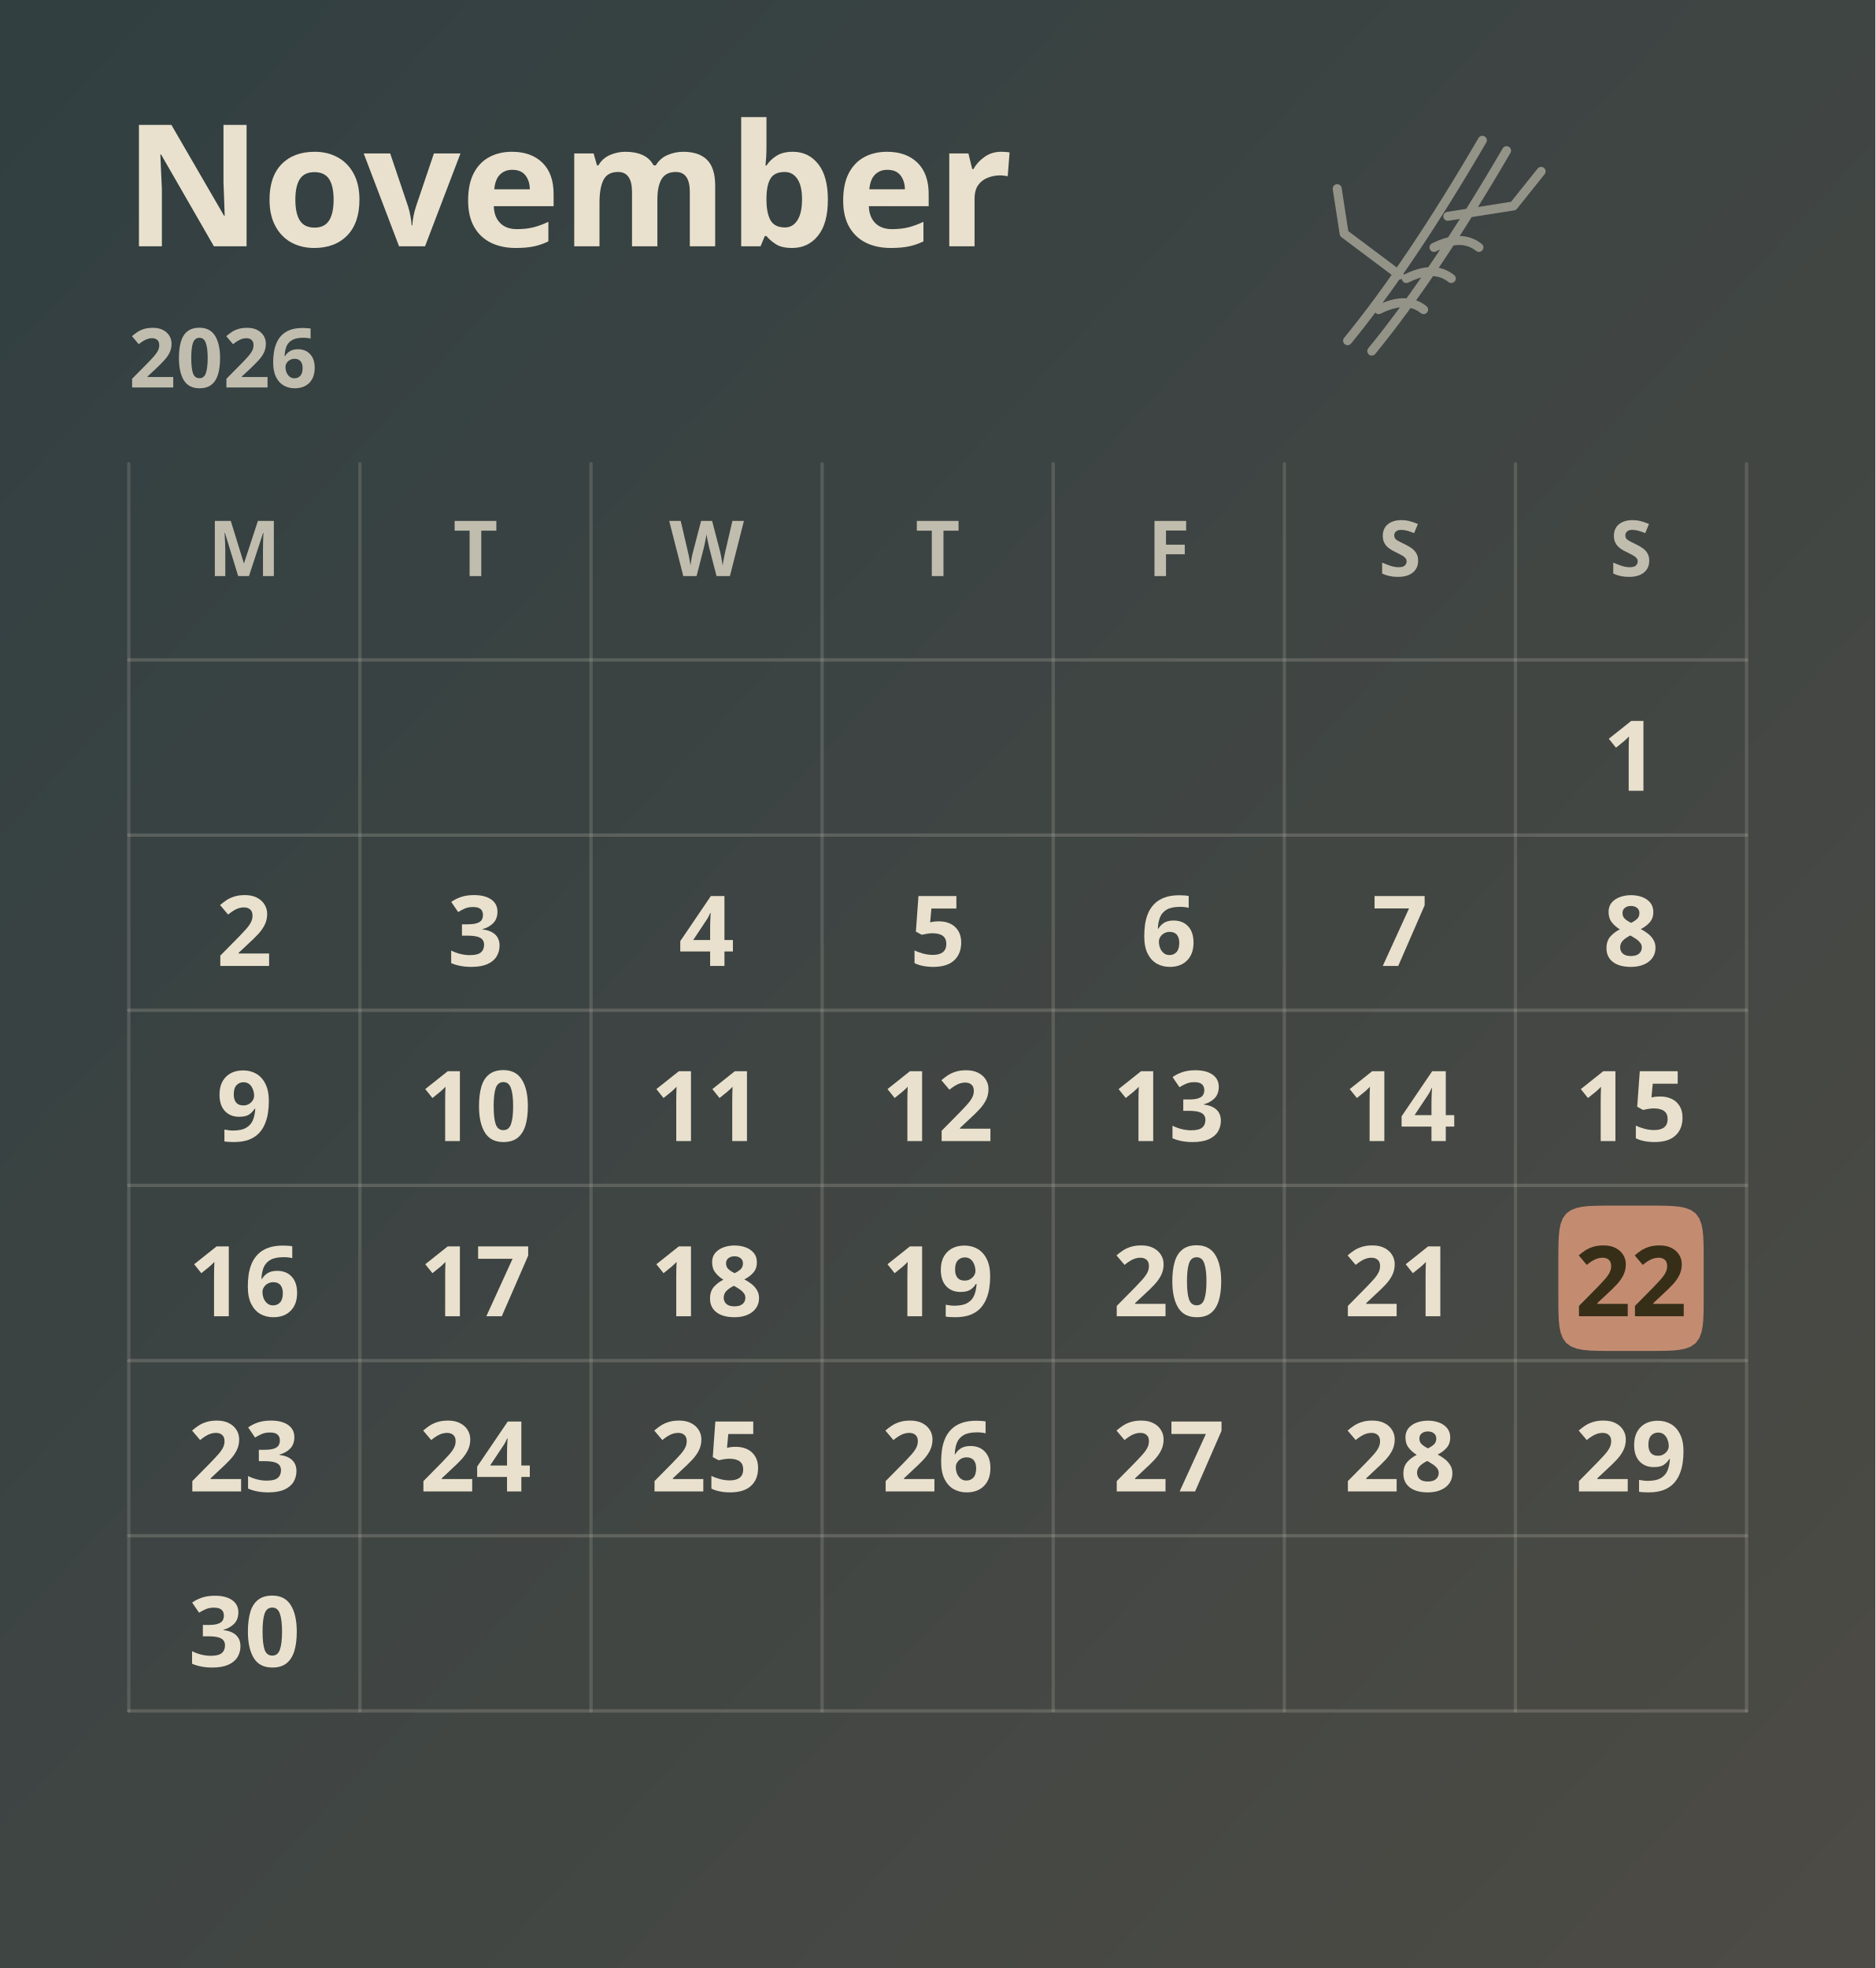
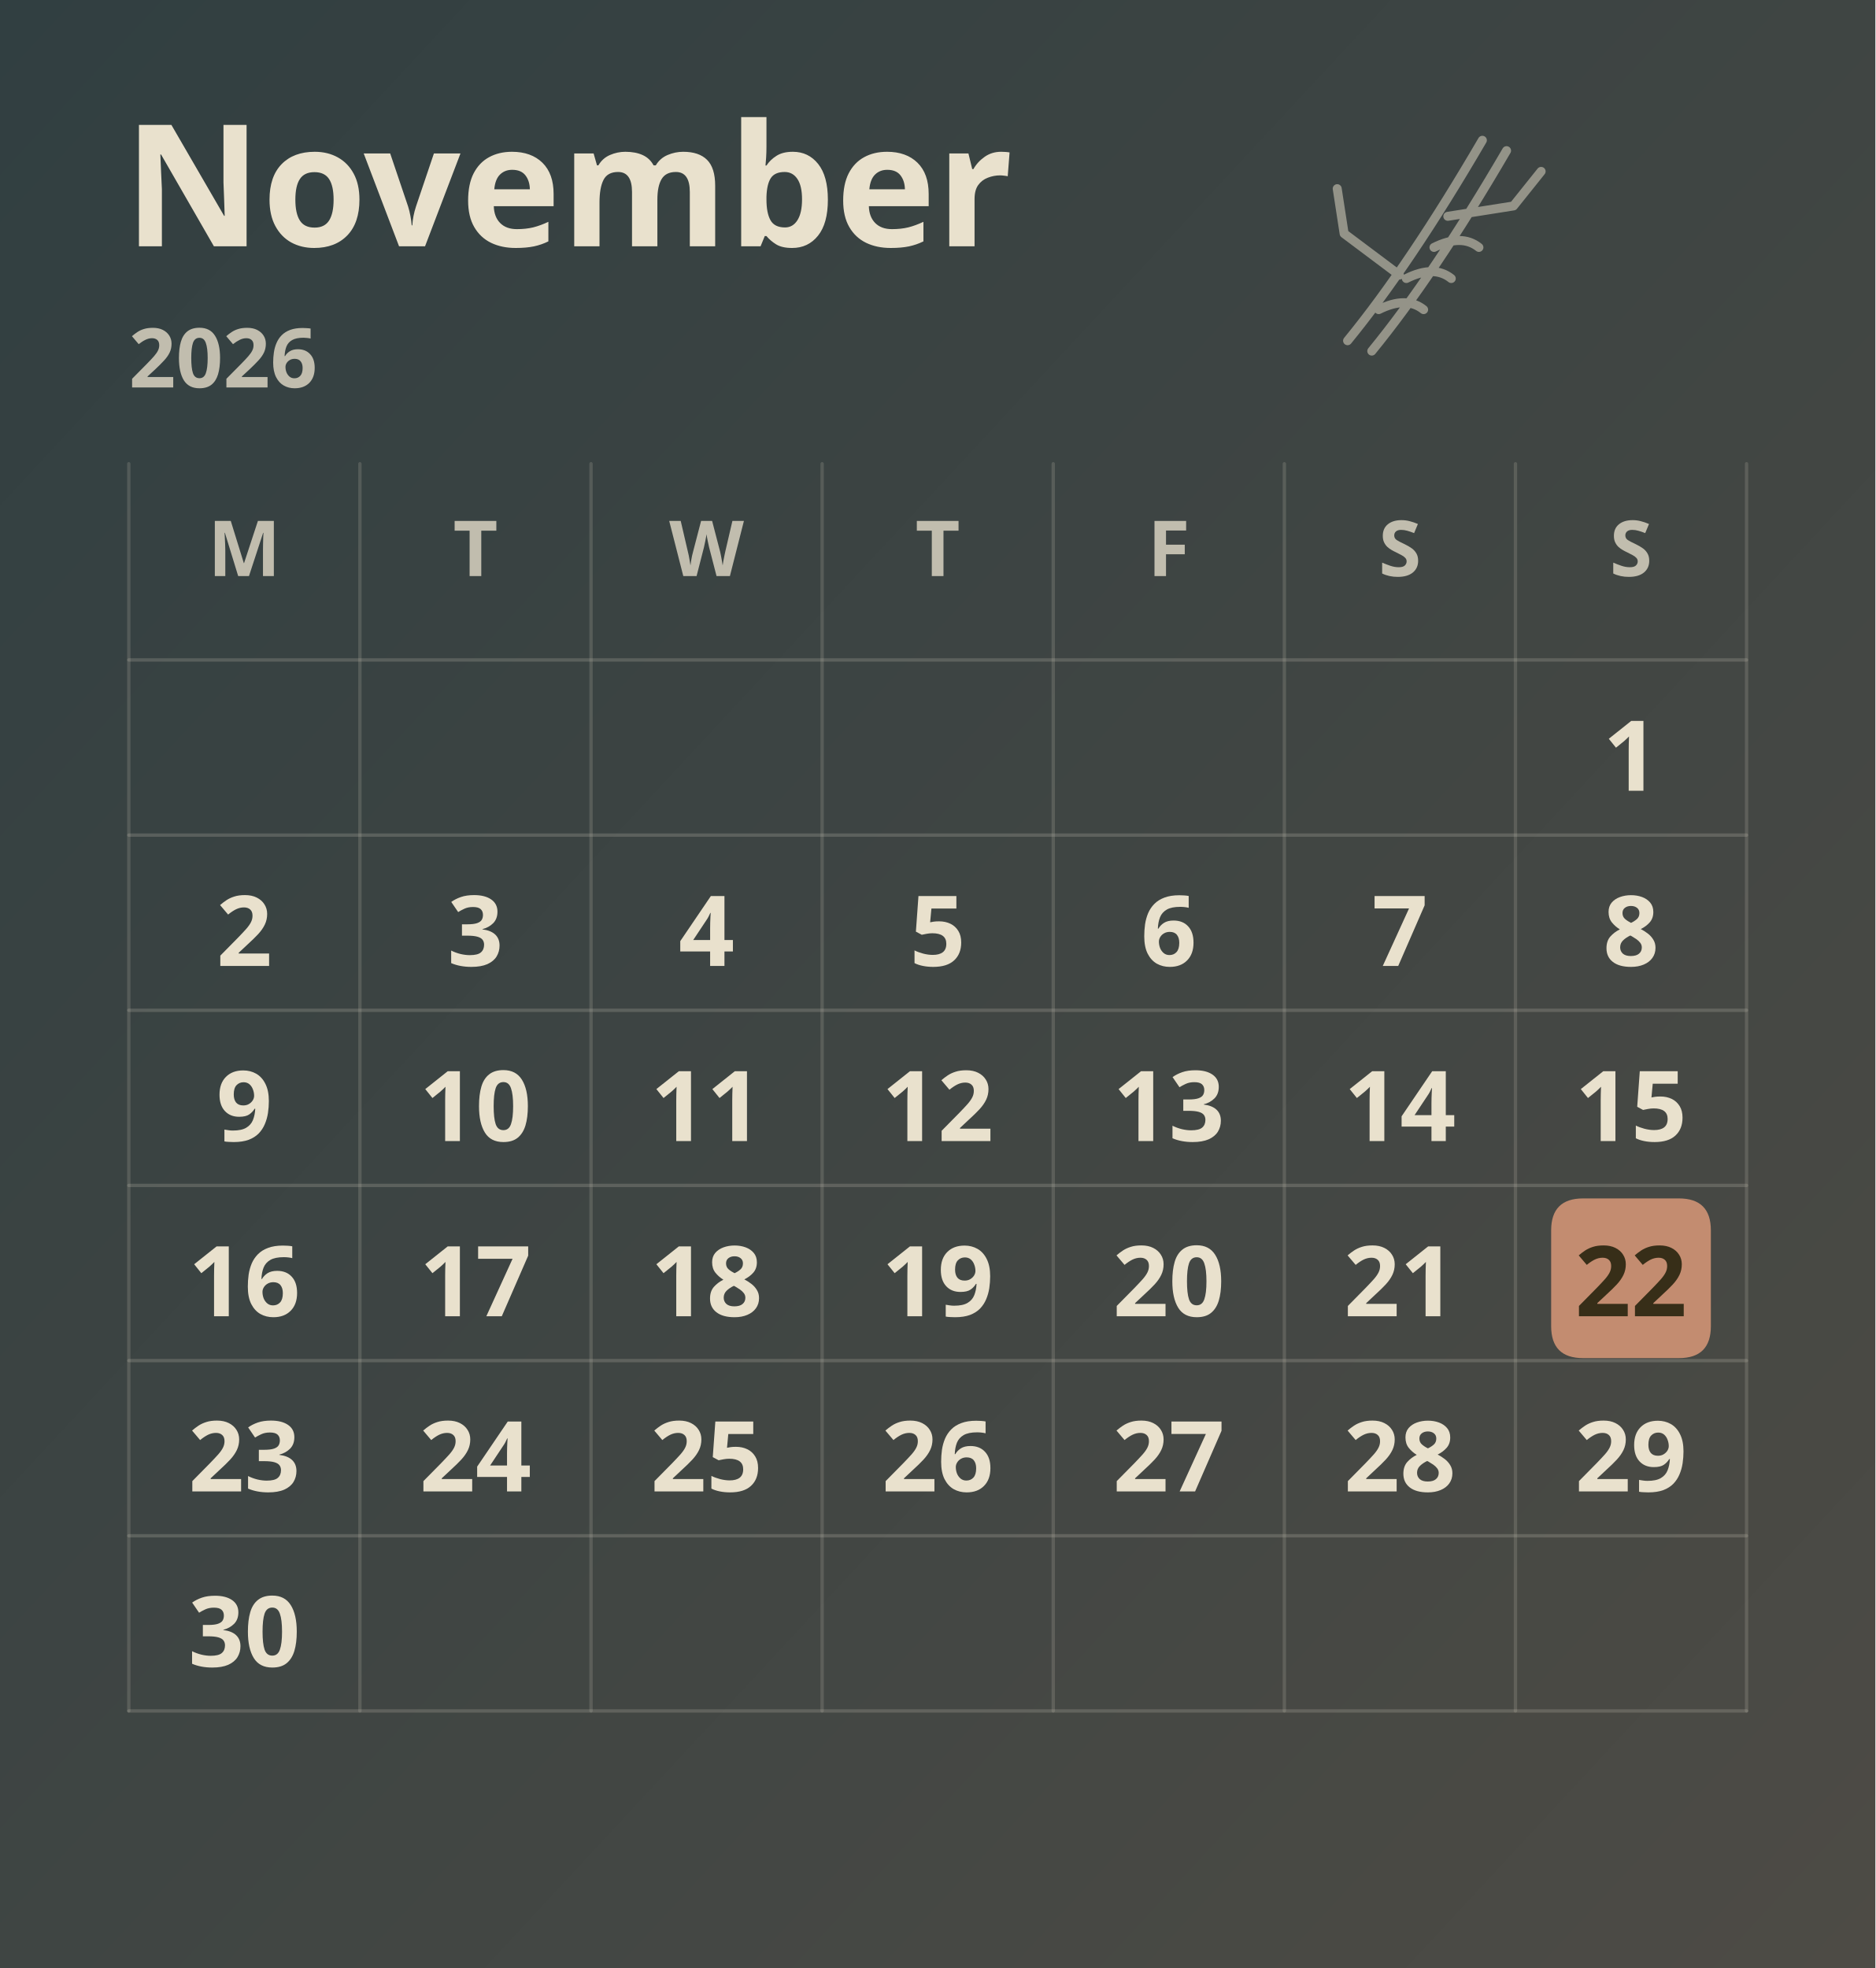
<svg xmlns="http://www.w3.org/2000/svg" width="364" height="382" viewBox="0 0 364 382">
  <defs>
    <linearGradient id="paint" x1="0" y1="0" x2="1" y2="1">
      <stop stop-color="#313F41" />
      <stop offset="1" stop-color="#4D4B45" />
    </linearGradient>
  </defs>
  <rect width="364" height="382" fill="url(#paint)" />
  <g font-family="ui-rounded,system-ui,sans-serif" style="font-variant-numeric:tabular-nums">
    <line x1="25" y1="128.1" x2="339" y2="128.1" stroke="#C1BDAE" opacity="0.24" stroke-width="0.65" stroke-linecap="round" />
    <line x1="25" y1="162.1" x2="339" y2="162.1" stroke="#C1BDAE" opacity="0.24" stroke-width="0.65" stroke-linecap="round" />
    <line x1="25" y1="196.1" x2="339" y2="196.1" stroke="#C1BDAE" opacity="0.24" stroke-width="0.65" stroke-linecap="round" />
    <line x1="25" y1="230.1" x2="339" y2="230.1" stroke="#C1BDAE" opacity="0.24" stroke-width="0.65" stroke-linecap="round" />
    <line x1="25" y1="264.1" x2="339" y2="264.1" stroke="#C1BDAE" opacity="0.24" stroke-width="0.65" stroke-linecap="round" />
    <line x1="25" y1="298.1" x2="339" y2="298.1" stroke="#C1BDAE" opacity="0.24" stroke-width="0.65" stroke-linecap="round" />
    <line x1="25" y1="332.1" x2="339" y2="332.1" stroke="#C1BDAE" opacity="0.24" stroke-width="0.65" stroke-linecap="round" />
    <line x1="25" y1="90.02" x2="25" y2="332.1" stroke="#C1BDAE" opacity="0.21" stroke-width="0.65" stroke-linecap="round" />
    <line x1="69.857" y1="90.02" x2="69.857" y2="332.1" stroke="#C1BDAE" opacity="0.21" stroke-width="0.65" stroke-linecap="round" />
    <line x1="114.714" y1="90.02" x2="114.714" y2="332.1" stroke="#C1BDAE" opacity="0.21" stroke-width="0.65" stroke-linecap="round" />
    <line x1="159.571" y1="90.02" x2="159.571" y2="332.1" stroke="#C1BDAE" opacity="0.21" stroke-width="0.65" stroke-linecap="round" />
    <line x1="204.429" y1="90.02" x2="204.429" y2="332.1" stroke="#C1BDAE" opacity="0.21" stroke-width="0.65" stroke-linecap="round" />
    <line x1="249.286" y1="90.02" x2="249.286" y2="332.1" stroke="#C1BDAE" opacity="0.21" stroke-width="0.65" stroke-linecap="round" />
    <line x1="294.143" y1="90.02" x2="294.143" y2="332.1" stroke="#C1BDAE" opacity="0.21" stroke-width="0.65" stroke-linecap="round" />
    <line x1="339" y1="90.02" x2="339" y2="332.1" stroke="#C1BDAE" opacity="0.21" stroke-width="0.65" stroke-linecap="round" />
    <path d="M 24 83 Q 42 61 63 25 M 31 86 Q 49 64 70 28 M 39 64 L 23 52 L 21 39 M 53 47 L 72 44 L 80 34 M 33 74 Q 41 70 46 74 M 41 65 Q 49 61 54 65 M 49 56 Q 57 52 62 56" transform="translate(245.46 10.46) scale(0.6708 0.6708)" fill="none" stroke="#C1BDAE" stroke-width="2.6" stroke-linecap="round" stroke-linejoin="round" opacity="0.65" />
    <text x="24" y="35" font-size="33" font-weight="700" fill="#E9E1CD" text-anchor="start" dominant-baseline="central" alignment-baseline="central">November</text>
    <text x="25" y="69" font-size="16" font-weight="600" fill="#C1BDAE" text-anchor="start" dominant-baseline="central" alignment-baseline="central">2026</text>
    <text x="47.429" y="106" font-size="15" font-weight="600" fill="#C1BDAE" text-anchor="middle" dominant-baseline="central" alignment-baseline="central">M</text>
    <text x="92.286" y="106" font-size="15" font-weight="600" fill="#C1BDAE" text-anchor="middle" dominant-baseline="central" alignment-baseline="central">T</text>
    <text x="137.143" y="106" font-size="15" font-weight="600" fill="#C1BDAE" text-anchor="middle" dominant-baseline="central" alignment-baseline="central">W</text>
    <text x="182" y="106" font-size="15" font-weight="600" fill="#C1BDAE" text-anchor="middle" dominant-baseline="central" alignment-baseline="central">T</text>
    <text x="226.857" y="106" font-size="15" font-weight="600" fill="#C1BDAE" text-anchor="middle" dominant-baseline="central" alignment-baseline="central">F</text>
    <text x="271.714" y="106" font-size="15" font-weight="600" fill="#C1BDAE" text-anchor="middle" dominant-baseline="central" alignment-baseline="central">S</text>
    <text x="316.571" y="106" font-size="15" font-weight="600" fill="#C1BDAE" text-anchor="middle" dominant-baseline="central" alignment-baseline="central">S</text>
    <text x="316.571" y="146.12" font-size="19" font-weight="550" fill="#E9E1CD" text-anchor="middle" dominant-baseline="central" alignment-baseline="central">1</text>
    <text x="47.429" y="180.12" font-size="19" font-weight="550" fill="#E9E1CD" text-anchor="middle" dominant-baseline="central" alignment-baseline="central">2</text>
    <text x="92.286" y="180.12" font-size="19" font-weight="550" fill="#E9E1CD" text-anchor="middle" dominant-baseline="central" alignment-baseline="central">3</text>
    <text x="137.143" y="180.12" font-size="19" font-weight="550" fill="#E9E1CD" text-anchor="middle" dominant-baseline="central" alignment-baseline="central">4</text>
    <text x="182" y="180.12" font-size="19" font-weight="550" fill="#E9E1CD" text-anchor="middle" dominant-baseline="central" alignment-baseline="central">5</text>
    <text x="226.857" y="180.12" font-size="19" font-weight="550" fill="#E9E1CD" text-anchor="middle" dominant-baseline="central" alignment-baseline="central">6</text>
    <text x="271.714" y="180.12" font-size="19" font-weight="550" fill="#E9E1CD" text-anchor="middle" dominant-baseline="central" alignment-baseline="central">7</text>
    <text x="316.571" y="180.12" font-size="19" font-weight="550" fill="#E9E1CD" text-anchor="middle" dominant-baseline="central" alignment-baseline="central">8</text>
    <text x="47.429" y="214.12" font-size="19" font-weight="550" fill="#E9E1CD" text-anchor="middle" dominant-baseline="central" alignment-baseline="central">9</text>
    <text x="92.286" y="214.12" font-size="19" font-weight="550" fill="#E9E1CD" text-anchor="middle" dominant-baseline="central" alignment-baseline="central">10</text>
    <text x="137.143" y="214.12" font-size="19" font-weight="550" fill="#E9E1CD" text-anchor="middle" dominant-baseline="central" alignment-baseline="central">11</text>
    <text x="182" y="214.12" font-size="19" font-weight="550" fill="#E9E1CD" text-anchor="middle" dominant-baseline="central" alignment-baseline="central">12</text>
    <text x="226.857" y="214.12" font-size="19" font-weight="550" fill="#E9E1CD" text-anchor="middle" dominant-baseline="central" alignment-baseline="central">13</text>
    <text x="271.714" y="214.12" font-size="19" font-weight="550" fill="#E9E1CD" text-anchor="middle" dominant-baseline="central" alignment-baseline="central">14</text>
    <text x="316.571" y="214.12" font-size="19" font-weight="550" fill="#E9E1CD" text-anchor="middle" dominant-baseline="central" alignment-baseline="central">15</text>
    <text x="47.429" y="248.12" font-size="19" font-weight="550" fill="#E9E1CD" text-anchor="middle" dominant-baseline="central" alignment-baseline="central">16</text>
    <text x="92.286" y="248.12" font-size="19" font-weight="550" fill="#E9E1CD" text-anchor="middle" dominant-baseline="central" alignment-baseline="central">17</text>
    <text x="137.143" y="248.12" font-size="19" font-weight="550" fill="#E9E1CD" text-anchor="middle" dominant-baseline="central" alignment-baseline="central">18</text>
    <text x="182" y="248.12" font-size="19" font-weight="550" fill="#E9E1CD" text-anchor="middle" dominant-baseline="central" alignment-baseline="central">19</text>
    <text x="226.857" y="248.12" font-size="19" font-weight="550" fill="#E9E1CD" text-anchor="middle" dominant-baseline="central" alignment-baseline="central">20</text>
    <text x="271.714" y="248.12" font-size="19" font-weight="550" fill="#E9E1CD" text-anchor="middle" dominant-baseline="central" alignment-baseline="central">21</text>
-     <path d="M 95.5 50 L 95.5 52.98 L 95.5 55.99 L 95.5 59.05 L 95.5 62.19 L 95.49 65.44 L 95.46 68.83 L 95.39 72.38 L 95.23 76.11 L 94.86 79.97 L 94.11 83.85 L 92.74 87.49 L 90.54 90.54 L 87.49 92.74 L 83.85 94.11 L 79.97 94.86 L 76.11 95.23 L 72.38 95.39 L 68.83 95.46 L 65.44 95.49 L 62.19 95.5 L 59.05 95.5 L 55.99 95.5 L 52.98 95.5 L 50 95.5 L 47.02 95.5 L 44.01 95.5 L 40.95 95.5 L 37.81 95.5 L 34.56 95.49 L 31.17 95.46 L 27.62 95.39 L 23.89 95.23 L 20.03 94.86 L 16.15 94.11 L 12.51 92.74 L 9.46 90.54 L 7.26 87.49 L 5.89 83.85 L 5.14 79.97 L 4.77 76.11 L 4.61 72.38 L 4.54 68.83 L 4.51 65.44 L 4.5 62.19 L 4.5 59.05 L 4.5 55.99 L 4.5 52.98 L 4.5 50 L 4.5 47.02 L 4.5 44.01 L 4.5 40.95 L 4.5 37.81 L 4.51 34.56 L 4.54 31.17 L 4.61 27.62 L 4.77 23.89 L 5.14 20.03 L 5.89 16.15 L 7.26 12.51 L 9.46 9.46 L 12.51 7.26 L 16.15 5.89 L 20.03 5.14 L 23.89 4.77 L 27.62 4.61 L 31.17 4.54 L 34.56 4.51 L 37.81 4.5 L 40.95 4.5 L 44.01 4.5 L 47.02 4.5 L 50 4.5 L 52.98 4.5 L 55.99 4.5 L 59.05 4.5 L 62.19 4.5 L 65.44 4.51 L 68.83 4.54 L 72.38 4.61 L 76.11 4.77 L 79.97 5.14 L 83.85 5.89 L 87.49 7.26 L 90.54 9.46 L 92.74 12.51 L 94.11 16.15 L 94.86 20.03 L 95.23 23.89 L 95.39 27.62 L 95.46 31.17 L 95.49 34.56 L 95.5 37.81 L 95.5 40.95 L 95.5 44.01 L 95.5 47.02 Z" transform="translate(301.0714 232.62) scale(0.31 0.31)" fill="#C38C70" opacity="1" />
+     <path d="M 20 0 L 80 0 Q 100 0 100 20 L 100 80 Q 100 100 80 100 L 20 100 Q 0 100 0 80 L 0 20 Q 0 0 20 0 Z" transform="translate(301.0714 232.62) scale(0.31 0.31)" fill="#C38C70" opacity="1" />
    <text x="316.571" y="248.12" font-size="19" font-weight="700" fill="#372E18" text-anchor="middle" dominant-baseline="central" alignment-baseline="central">22</text>
    <text x="47.429" y="282.12" font-size="19" font-weight="550" fill="#E9E1CD" text-anchor="middle" dominant-baseline="central" alignment-baseline="central">23</text>
    <text x="92.286" y="282.12" font-size="19" font-weight="550" fill="#E9E1CD" text-anchor="middle" dominant-baseline="central" alignment-baseline="central">24</text>
    <text x="137.143" y="282.12" font-size="19" font-weight="550" fill="#E9E1CD" text-anchor="middle" dominant-baseline="central" alignment-baseline="central">25</text>
    <text x="182" y="282.12" font-size="19" font-weight="550" fill="#E9E1CD" text-anchor="middle" dominant-baseline="central" alignment-baseline="central">26</text>
    <text x="226.857" y="282.12" font-size="19" font-weight="550" fill="#E9E1CD" text-anchor="middle" dominant-baseline="central" alignment-baseline="central">27</text>
    <text x="271.714" y="282.12" font-size="19" font-weight="550" fill="#E9E1CD" text-anchor="middle" dominant-baseline="central" alignment-baseline="central">28</text>
    <text x="316.571" y="282.12" font-size="19" font-weight="550" fill="#E9E1CD" text-anchor="middle" dominant-baseline="central" alignment-baseline="central">29</text>
    <text x="47.429" y="316.12" font-size="19" font-weight="550" fill="#E9E1CD" text-anchor="middle" dominant-baseline="central" alignment-baseline="central">30</text>
  </g>
</svg>
